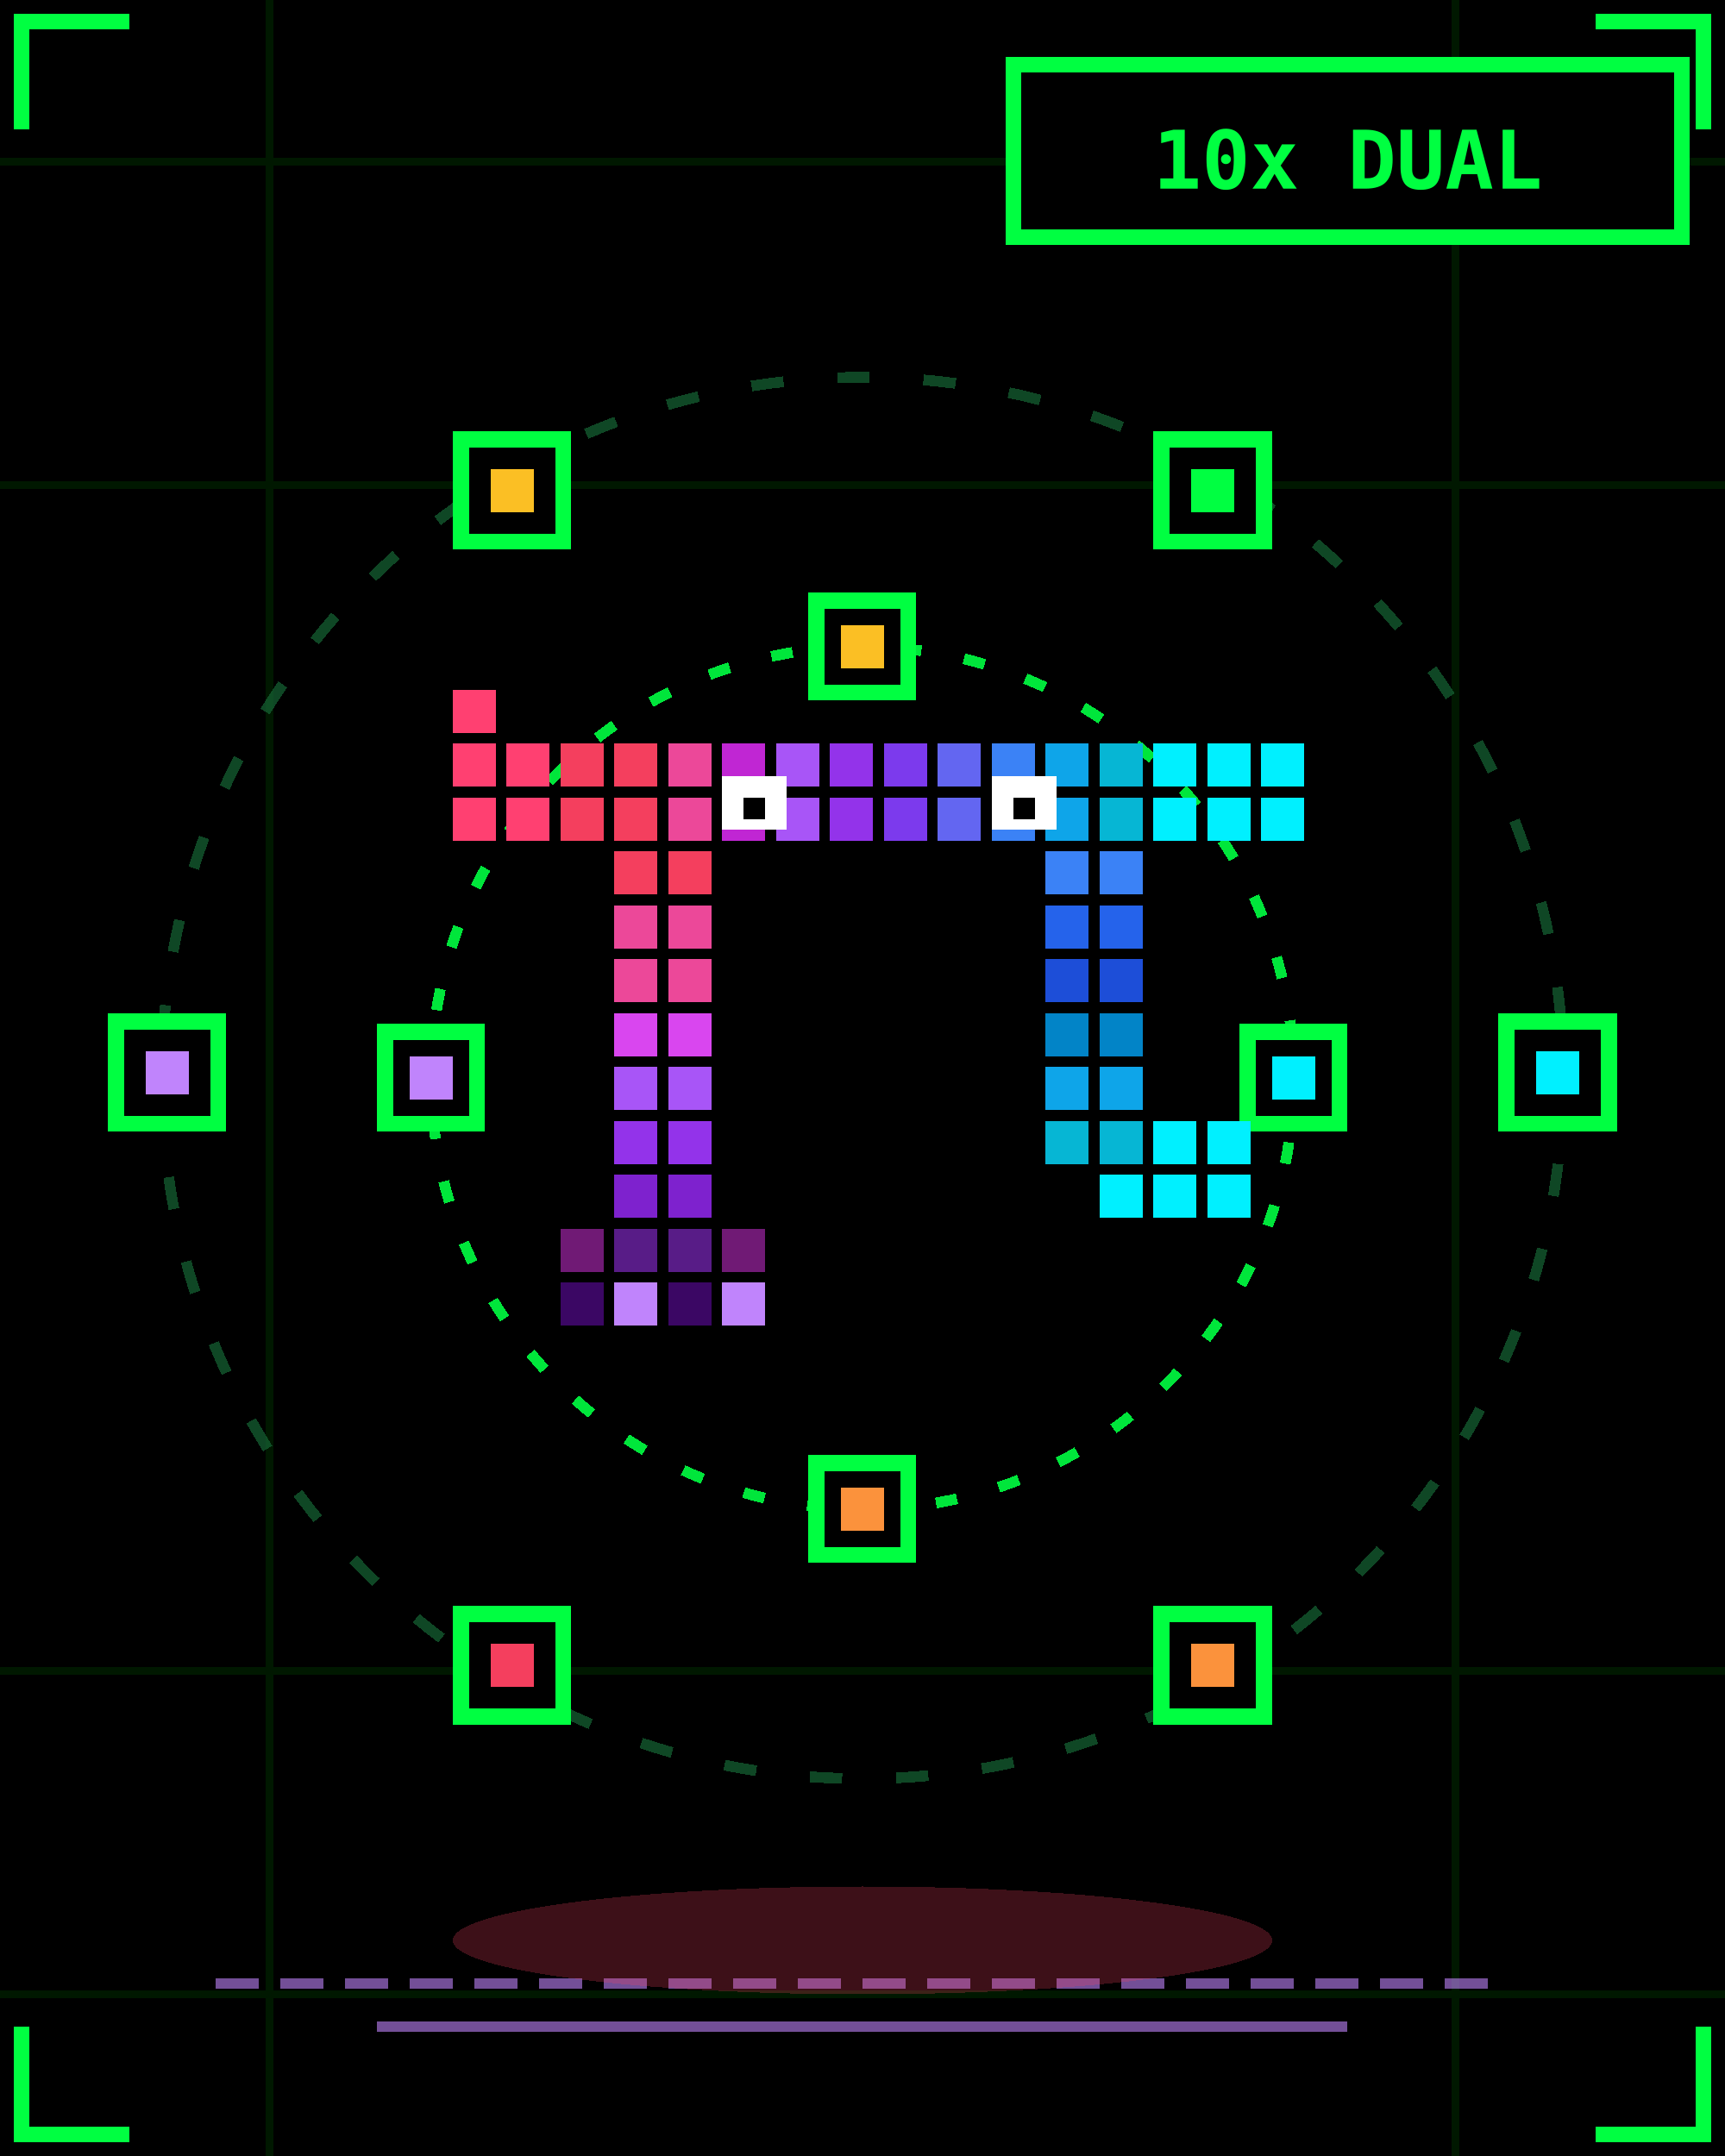
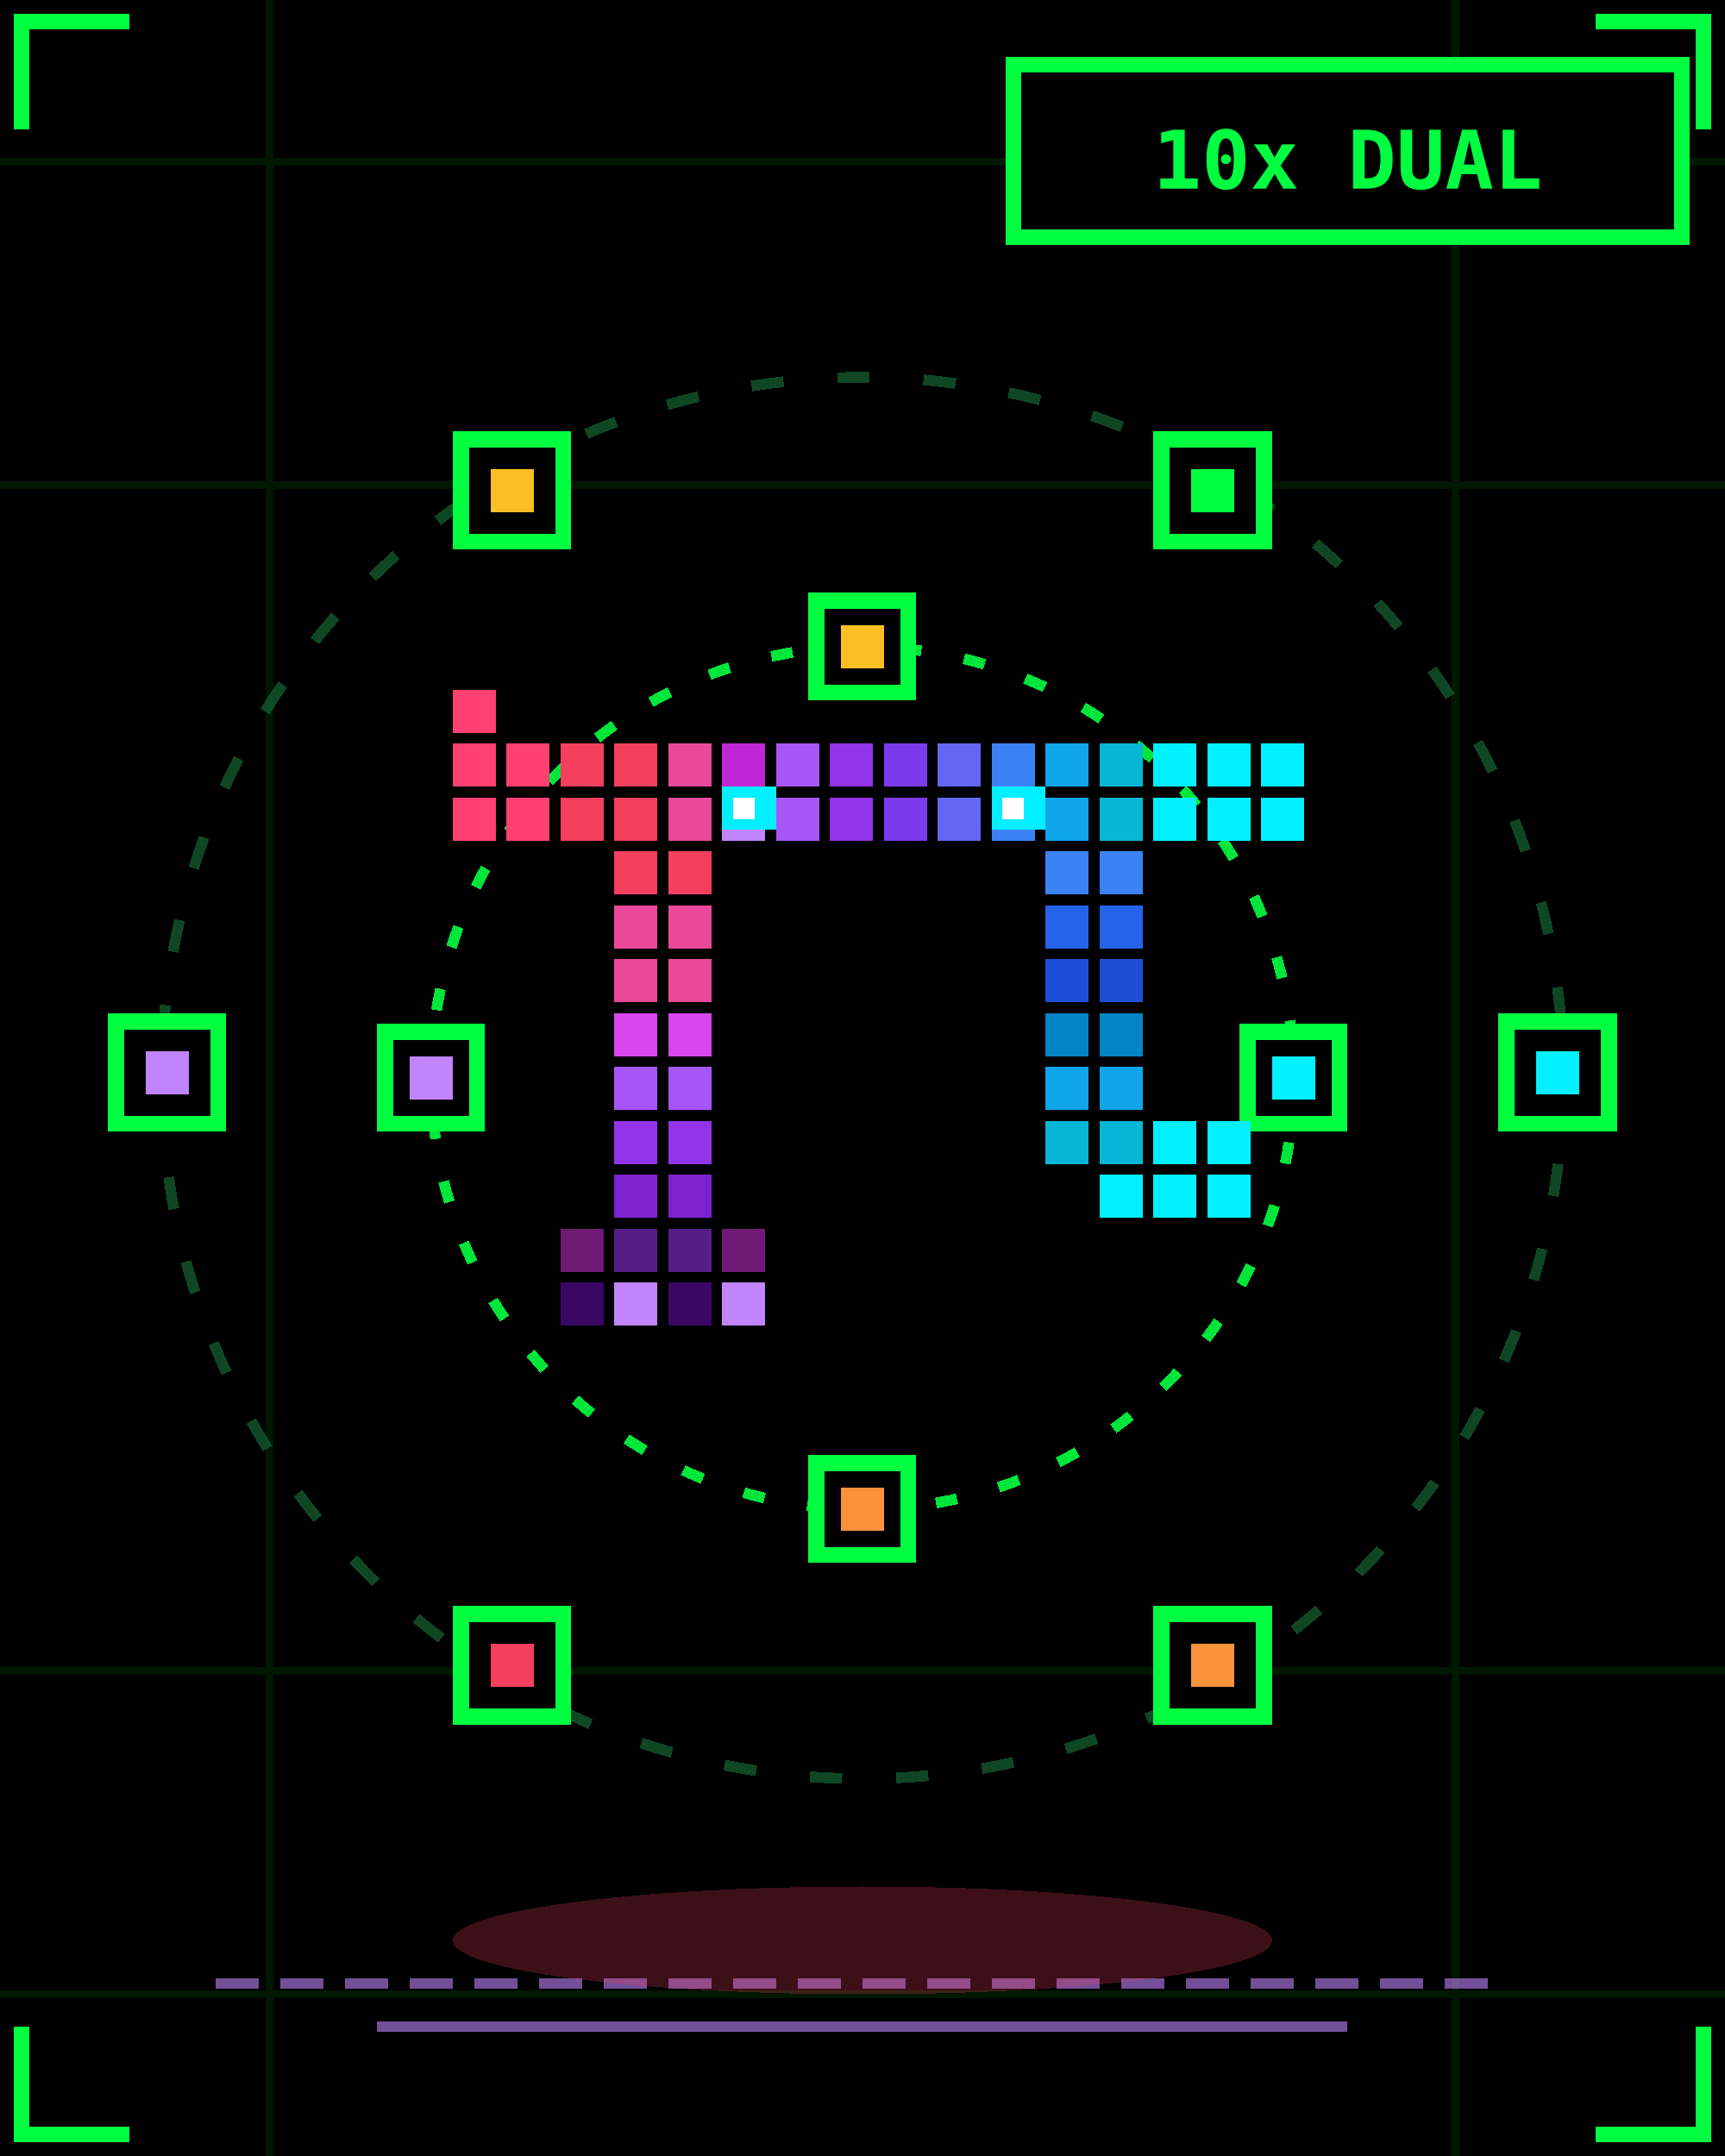
<svg xmlns="http://www.w3.org/2000/svg" viewBox="0 0 160 200" width="100%" height="100%" preserveAspectRatio="none" shape-rendering="crispEdges">
  <defs>
    <pattern id="piHalftone" x="0" y="0" width="4" height="4" patternUnits="userSpaceOnUse">
      <rect width="4" height="4" fill="#180b2c" />
      <rect x="0" y="0" width="2" height="2" fill="#c084fc" />
      <rect x="2" y="2" width="2" height="2" fill="#c084fc" />
    </pattern>
  </defs>
  <style>
    @keyframes vortexRing1 { 0% { transform: rotate(0deg); } 100% { transform: rotate(360deg); } }
    @keyframes vortexRing2 { 0% { transform: rotate(360deg); } 100% { transform: rotate(0deg); } }
    @keyframes levitateCenter { 0%, 100% { transform: translateY(0px); } 50% { transform: translateY(-4px); } }
    .ring-1 { animation: vortexRing1 8s steps(8) infinite; transform-origin: 80px 100px; }
    .ring-2 { animation: vortexRing2 14s steps(12) infinite; transform-origin: 80px 100px; }
    .pip-commander { animation: levitateCenter 1.8s steps(2) infinite; transform-origin: 80px 100px; }
  </style>
  <rect width="160" height="200" fill="#000000" />
  <g stroke="#003b00" stroke-width="0.75" opacity="0.4">
    <line x1="0" y1="15" x2="160" y2="15" />
    <line x1="0" y1="45" x2="160" y2="45" />
    <line x1="0" y1="155" x2="160" y2="155" />
    <line x1="0" y1="185" x2="160" y2="185" />
    <line x1="25" y1="0" x2="25" y2="200" />
    <line x1="135" y1="0" x2="135" y2="200" />
  </g>
  <g stroke="#00ff41" stroke-width="1.5" fill="none">
    <path d="M2,12 L2,2 L12,2" />
    <path d="M158,12 L158,2 L148,2" />
    <path d="M2,188 L2,198 L12,198" />
    <path d="M158,188 L158,198 L148,198" />
  </g>
  <g transform="translate(94, 6)">
    <rect width="62" height="16" fill="#000000" stroke="#00ff41" stroke-width="1.5" />
    <text x="31" y="11.5" font-family="'Fira Code', monospace" font-size="7.5" font-weight="900" fill="#00ff41" text-anchor="middle">10x DUAL</text>
  </g>
  <g opacity="0.6" stroke="#c084fc" stroke-width="1">
    <line x1="20" y1="184" x2="140" y2="184" stroke-dasharray="4,2" />
    <line x1="35" y1="188" x2="125" y2="188" />
  </g>
  <ellipse cx="80" cy="180" rx="38" ry="5" fill="#f43f5e" opacity="0.25" />
  <g class="ring-2">
    <circle cx="80" cy="100" r="65" fill="none" stroke="#166534" stroke-width="1" stroke-dasharray="3,5" opacity="0.7" />
    <g transform="translate(139, 94)">
      <rect width="11" height="11" fill="#00ff41" />
      <rect x="1.5" y="1.5" width="8" height="8" fill="#000" />
      <rect x="3.5" y="3.5" width="4" height="4" fill="#00f0ff" />
    </g>
    <g transform="translate(107, 149)">
      <rect width="11" height="11" fill="#00ff41" />
      <rect x="1.5" y="1.5" width="8" height="8" fill="#000" />
      <rect x="3.5" y="3.5" width="4" height="4" fill="#fb923c" />
    </g>
    <g transform="translate(42, 149)">
      <rect width="11" height="11" fill="#00ff41" />
      <rect x="1.5" y="1.5" width="8" height="8" fill="#000" />
      <rect x="3.5" y="3.5" width="4" height="4" fill="#f43f5e" />
    </g>
    <g transform="translate(10, 94)">
      <rect width="11" height="11" fill="#00ff41" />
      <rect x="1.5" y="1.5" width="8" height="8" fill="#000" />
      <rect x="3.5" y="3.5" width="4" height="4" fill="#c084fc" />
    </g>
    <g transform="translate(42, 40)">
      <rect width="11" height="11" fill="#00ff41" />
      <rect x="1.5" y="1.5" width="8" height="8" fill="#000" />
      <rect x="3.5" y="3.5" width="4" height="4" fill="#fbbf24" />
    </g>
    <g transform="translate(107, 40)">
      <rect width="11" height="11" fill="#00ff41" />
      <rect x="1.5" y="1.5" width="8" height="8" fill="#000" />
      <rect x="3.5" y="3.5" width="4" height="4" fill="#00ff41" />
    </g>
  </g>
  <g class="ring-1">
    <circle cx="80" cy="100" r="40" fill="none" stroke="#00ff41" stroke-width="1" stroke-dasharray="2,4" opacity="0.9" />
    <g transform="translate(115, 95)">
      <rect width="10" height="10" fill="#00ff41" />
      <rect x="1.5" y="1.5" width="7" height="7" fill="#000" />
      <rect x="3" y="3" width="4" height="4" fill="#00f0ff" />
    </g>
    <g transform="translate(75, 135)">
      <rect width="10" height="10" fill="#00ff41" />
      <rect x="1.5" y="1.5" width="7" height="7" fill="#000" />
      <rect x="3" y="3" width="4" height="4" fill="#fb923c" />
    </g>
    <g transform="translate(35, 95)">
      <rect width="10" height="10" fill="#00ff41" />
      <rect x="1.5" y="1.5" width="7" height="7" fill="#000" />
      <rect x="3" y="3" width="4" height="4" fill="#c084fc" />
    </g>
    <g transform="translate(75, 55)">
      <rect width="10" height="10" fill="#00ff41" />
      <rect x="1.5" y="1.5" width="7" height="7" fill="#000" />
      <rect x="3" y="3" width="4" height="4" fill="#fbbf24" />
    </g>
  </g>
  <g class="pip-commander">
    <rect x="42" y="64" width="4" height="4" fill="#ff4071" />
    <rect x="42" y="69" width="4" height="4" fill="#ff4071" />
    <rect x="42" y="74" width="4" height="4" fill="#ff4071" />
    <rect x="47" y="69" width="4" height="4" fill="#ff4071" />
    <rect x="52" y="69" width="4" height="4" fill="#f43f5e" />
    <rect x="57" y="69" width="4" height="4" fill="#f43f5e" />
    <rect x="62" y="69" width="4" height="4" fill="#ec4899" />
    <rect x="67" y="69" width="4" height="4" fill="#c026d3" />
    <rect x="72" y="69" width="4" height="4" fill="#a855f7" />
    <rect x="77" y="69" width="4" height="4" fill="#9333ea" />
    <rect x="82" y="69" width="4" height="4" fill="#7c3aed" />
    <rect x="87" y="69" width="4" height="4" fill="#6366f1" />
    <rect x="92" y="69" width="4" height="4" fill="#3b82f6" />
    <rect x="97" y="69" width="4" height="4" fill="#0ea5e9" />
    <rect x="102" y="69" width="4" height="4" fill="#06b6d4" />
    <rect x="107" y="69" width="4" height="4" fill="#00f0ff" />
    <rect x="112" y="69" width="4" height="4" fill="#00f0ff" />
    <rect x="117" y="69" width="4" height="4" fill="#00f0ff" />
    <rect x="117" y="74" width="4" height="4" fill="#00f0ff" />
    <rect x="47" y="74" width="4" height="4" fill="#ff4071" />
    <rect x="52" y="74" width="4" height="4" fill="#f43f5e" />
    <rect x="57" y="74" width="4" height="4" fill="#f43f5e" />
    <rect x="62" y="74" width="4" height="4" fill="#ec4899" />
-     <rect x="67" y="74" width="4" height="4" fill="#c026d3" />
+     <rect x="67" y="74" width="4" height="4" fill="#c084fc" />
    <rect x="72" y="74" width="4" height="4" fill="#a855f7" />
    <rect x="77" y="74" width="4" height="4" fill="#9333ea" />
    <rect x="82" y="74" width="4" height="4" fill="#7c3aed" />
    <rect x="87" y="74" width="4" height="4" fill="#6366f1" />
    <rect x="92" y="74" width="4" height="4" fill="#3b82f6" />
    <rect x="97" y="74" width="4" height="4" fill="#0ea5e9" />
    <rect x="102" y="74" width="4" height="4" fill="#06b6d4" />
    <rect x="107" y="74" width="4" height="4" fill="#00f0ff" />
    <rect x="112" y="74" width="4" height="4" fill="#00f0ff" />
    <rect x="57" y="79" width="4" height="4" fill="#f43f5e" />
    <rect x="62" y="79" width="4" height="4" fill="#f43f5e" />
    <rect x="57" y="84" width="4" height="4" fill="#ec4899" />
    <rect x="62" y="84" width="4" height="4" fill="#ec4899" />
    <rect x="57" y="89" width="4" height="4" fill="#ec4899" />
    <rect x="62" y="89" width="4" height="4" fill="#ec4899" />
    <rect x="57" y="94" width="4" height="4" fill="#d946ef" />
    <rect x="62" y="94" width="4" height="4" fill="#d946ef" />
    <rect x="57" y="99" width="4" height="4" fill="#a855f7" />
    <rect x="62" y="99" width="4" height="4" fill="#a855f7" />
    <rect x="57" y="104" width="4" height="4" fill="#9333ea" />
    <rect x="62" y="104" width="4" height="4" fill="#9333ea" />
    <rect x="57" y="109" width="4" height="4" fill="#7e22ce" />
    <rect x="62" y="109" width="4" height="4" fill="#7e22ce" />
    <rect x="52" y="114" width="4" height="4" fill="#701a75" />
    <rect x="57" y="114" width="4" height="4" fill="#581c87" />
    <rect x="62" y="114" width="4" height="4" fill="#581c87" />
    <rect x="67" y="114" width="4" height="4" fill="#701a75" />
    <rect x="52" y="119" width="4" height="4" fill="#3b0764" />
    <rect x="57" y="119" width="4" height="4" fill="#c084fc" />
    <rect x="62" y="119" width="4" height="4" fill="#3b0764" />
    <rect x="67" y="119" width="4" height="4" fill="#c084fc" />
    <rect x="97" y="79" width="4" height="4" fill="#3b82f6" />
    <rect x="102" y="79" width="4" height="4" fill="#3b82f6" />
    <rect x="97" y="84" width="4" height="4" fill="#2563eb" />
    <rect x="102" y="84" width="4" height="4" fill="#2563eb" />
    <rect x="97" y="89" width="4" height="4" fill="#1d4ed8" />
    <rect x="102" y="89" width="4" height="4" fill="#1d4ed8" />
    <rect x="97" y="94" width="4" height="4" fill="#0284c7" />
    <rect x="102" y="94" width="4" height="4" fill="#0284c7" />
    <rect x="97" y="99" width="4" height="4" fill="#0ea5e9" />
    <rect x="102" y="99" width="4" height="4" fill="#0ea5e9" />
    <rect x="97" y="104" width="4" height="4" fill="#06b6d4" />
    <rect x="102" y="104" width="4" height="4" fill="#06b6d4" />
    <rect x="107" y="104" width="4" height="4" fill="#00f0ff" />
    <rect x="102" y="109" width="4" height="4" fill="#00f0ff" />
    <rect x="107" y="109" width="4" height="4" fill="#00f0ff" />
    <rect x="112" y="109" width="4" height="4" fill="#00f0ff" />
    <rect x="112" y="104" width="4" height="4" fill="#00f0ff" />
-     <rect x="67" y="72" width="6" height="5" fill="#ffffff" />
-     <rect x="69" y="74" width="2" height="2" fill="#000000" />
-     <rect x="92" y="72" width="6" height="5" fill="#ffffff" />
-     <rect x="94" y="74" width="2" height="2" fill="#000000" />
+     <g class="eye-closed">
+       <rect x="67" y="75" width="5" height="2" fill="#00f0ff" />
+       <rect x="92" y="75" width="5" height="2" fill="#00f0ff" />
+     </g>
+     <g class="eye-open">
+       <rect x="67" y="73" width="5" height="4" fill="#00f0ff" />
+       <rect x="68" y="74" width="2" height="2" fill="#ffffff" />
+       <rect x="92" y="73" width="5" height="4" fill="#00f0ff" />
+       <rect x="93" y="74" width="2" height="2" fill="#ffffff" />
+     </g>
  </g>
</svg>
